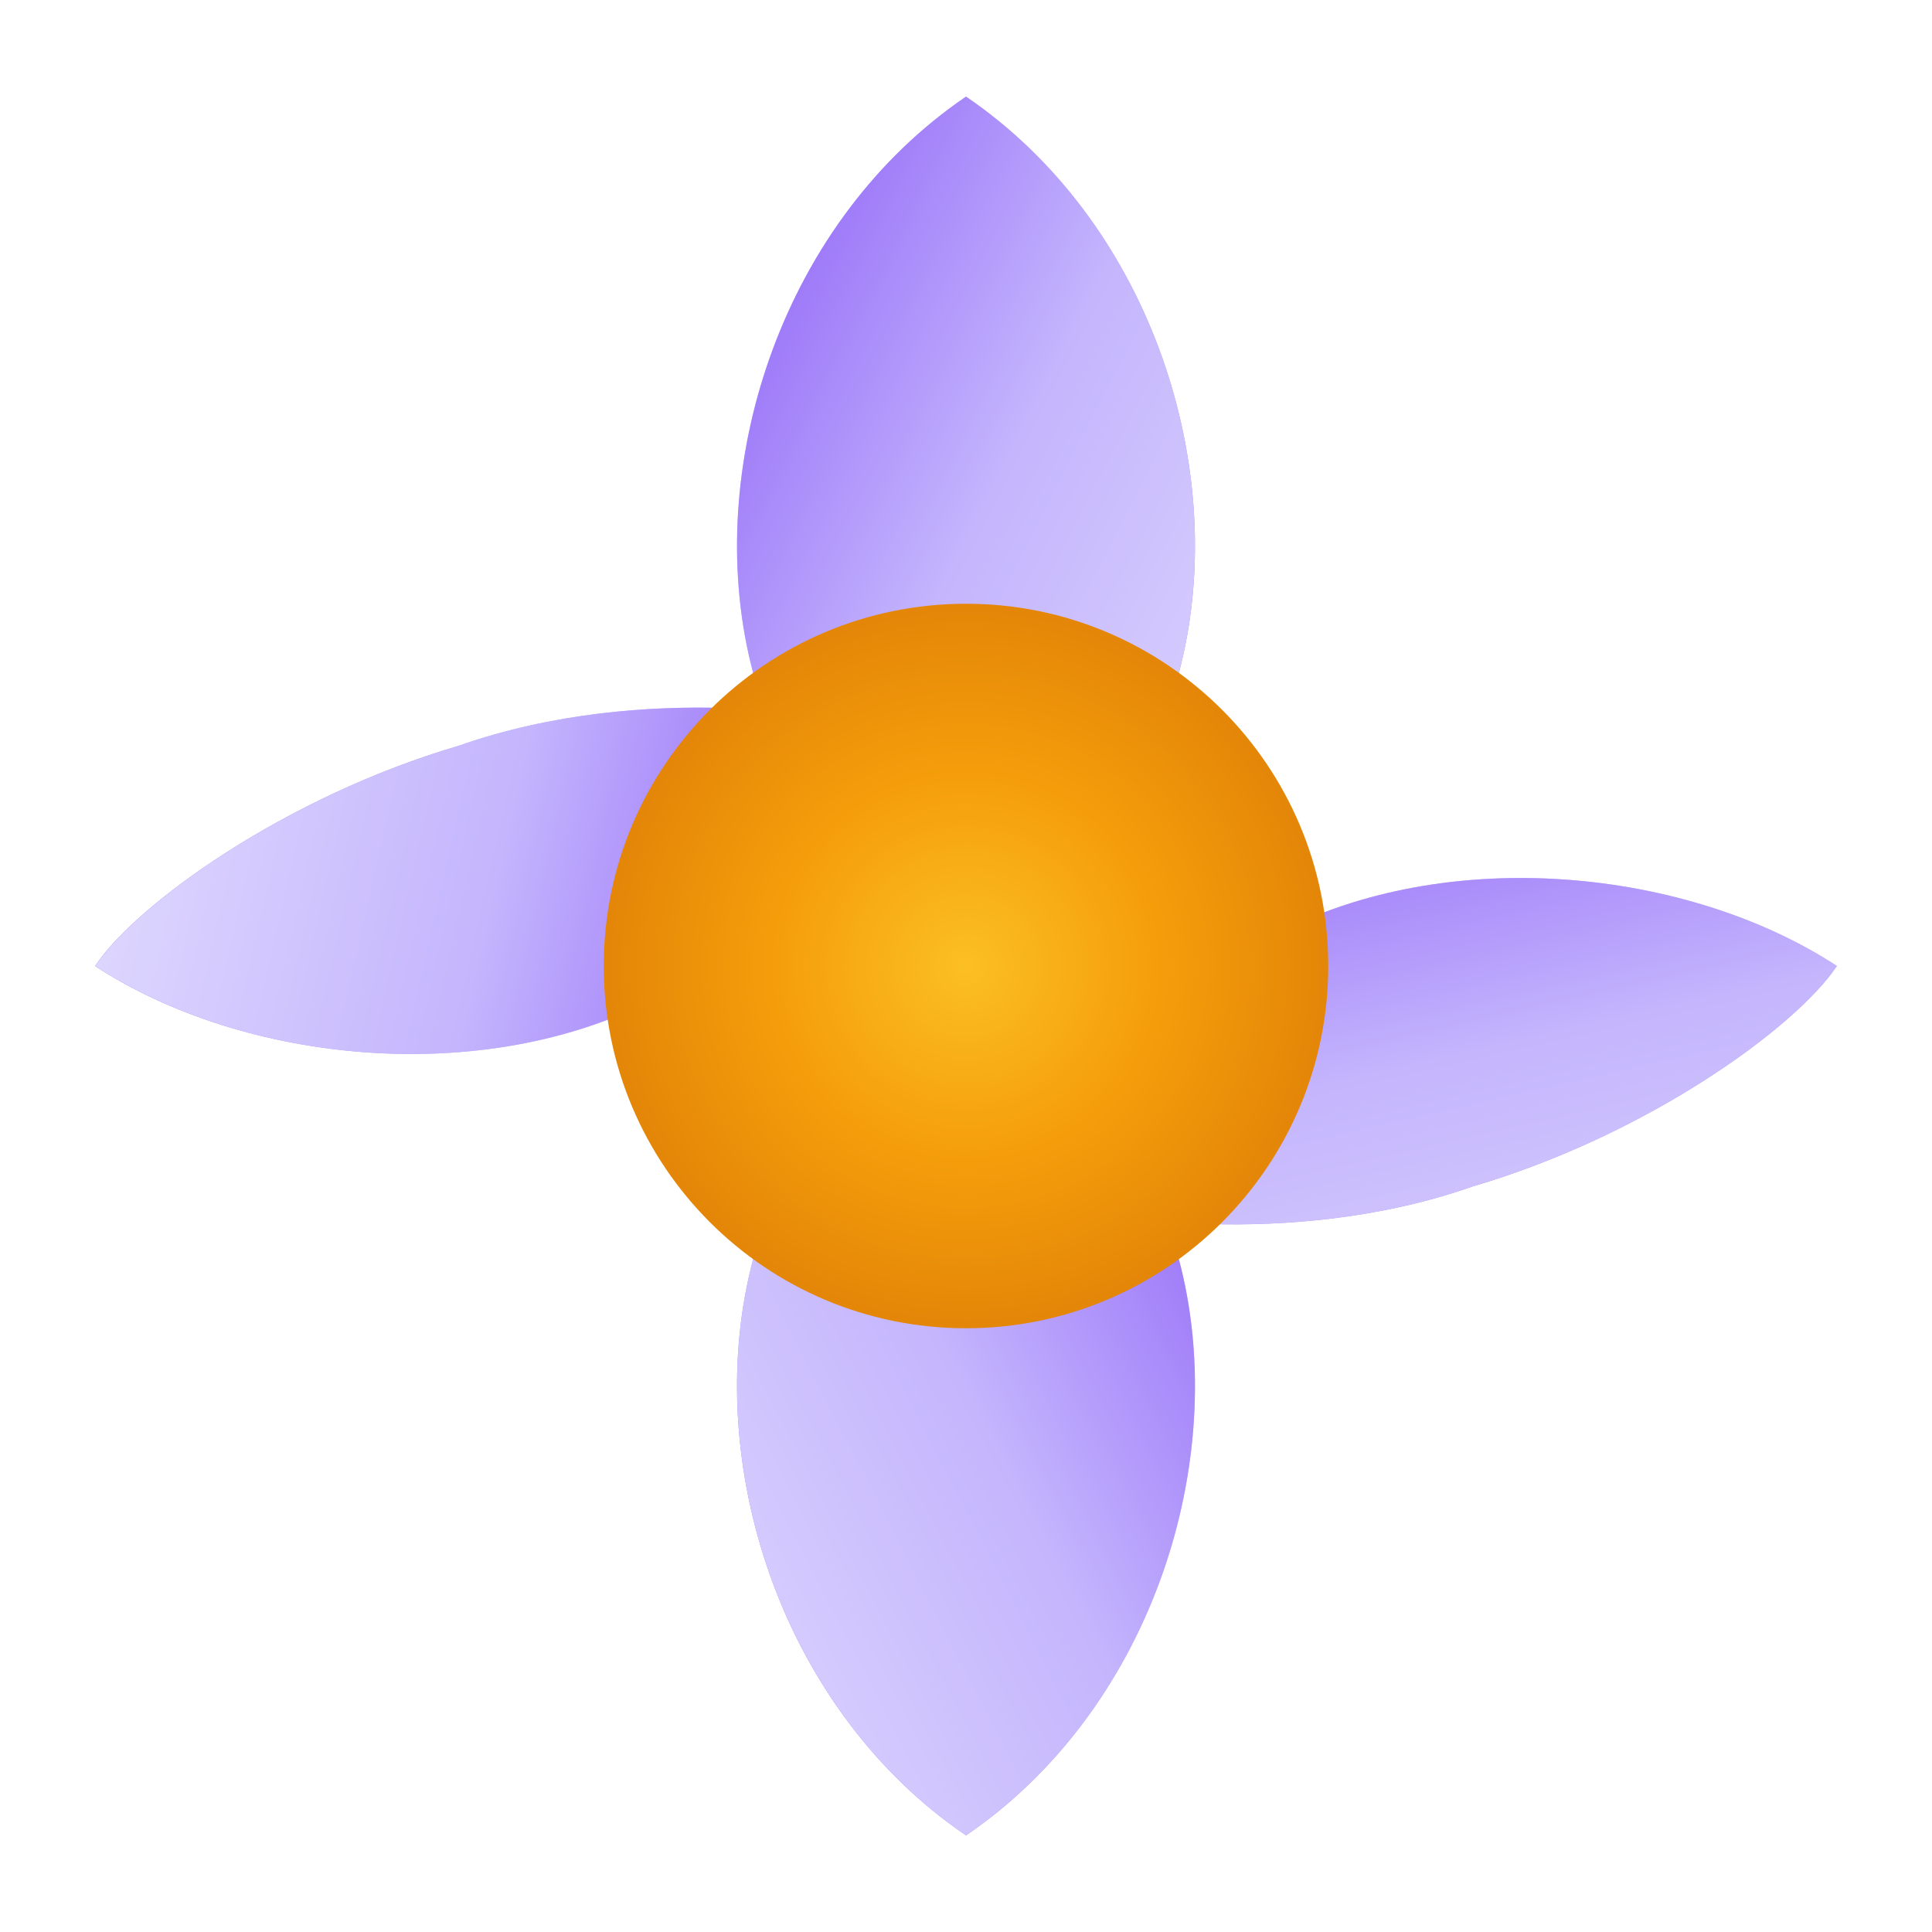
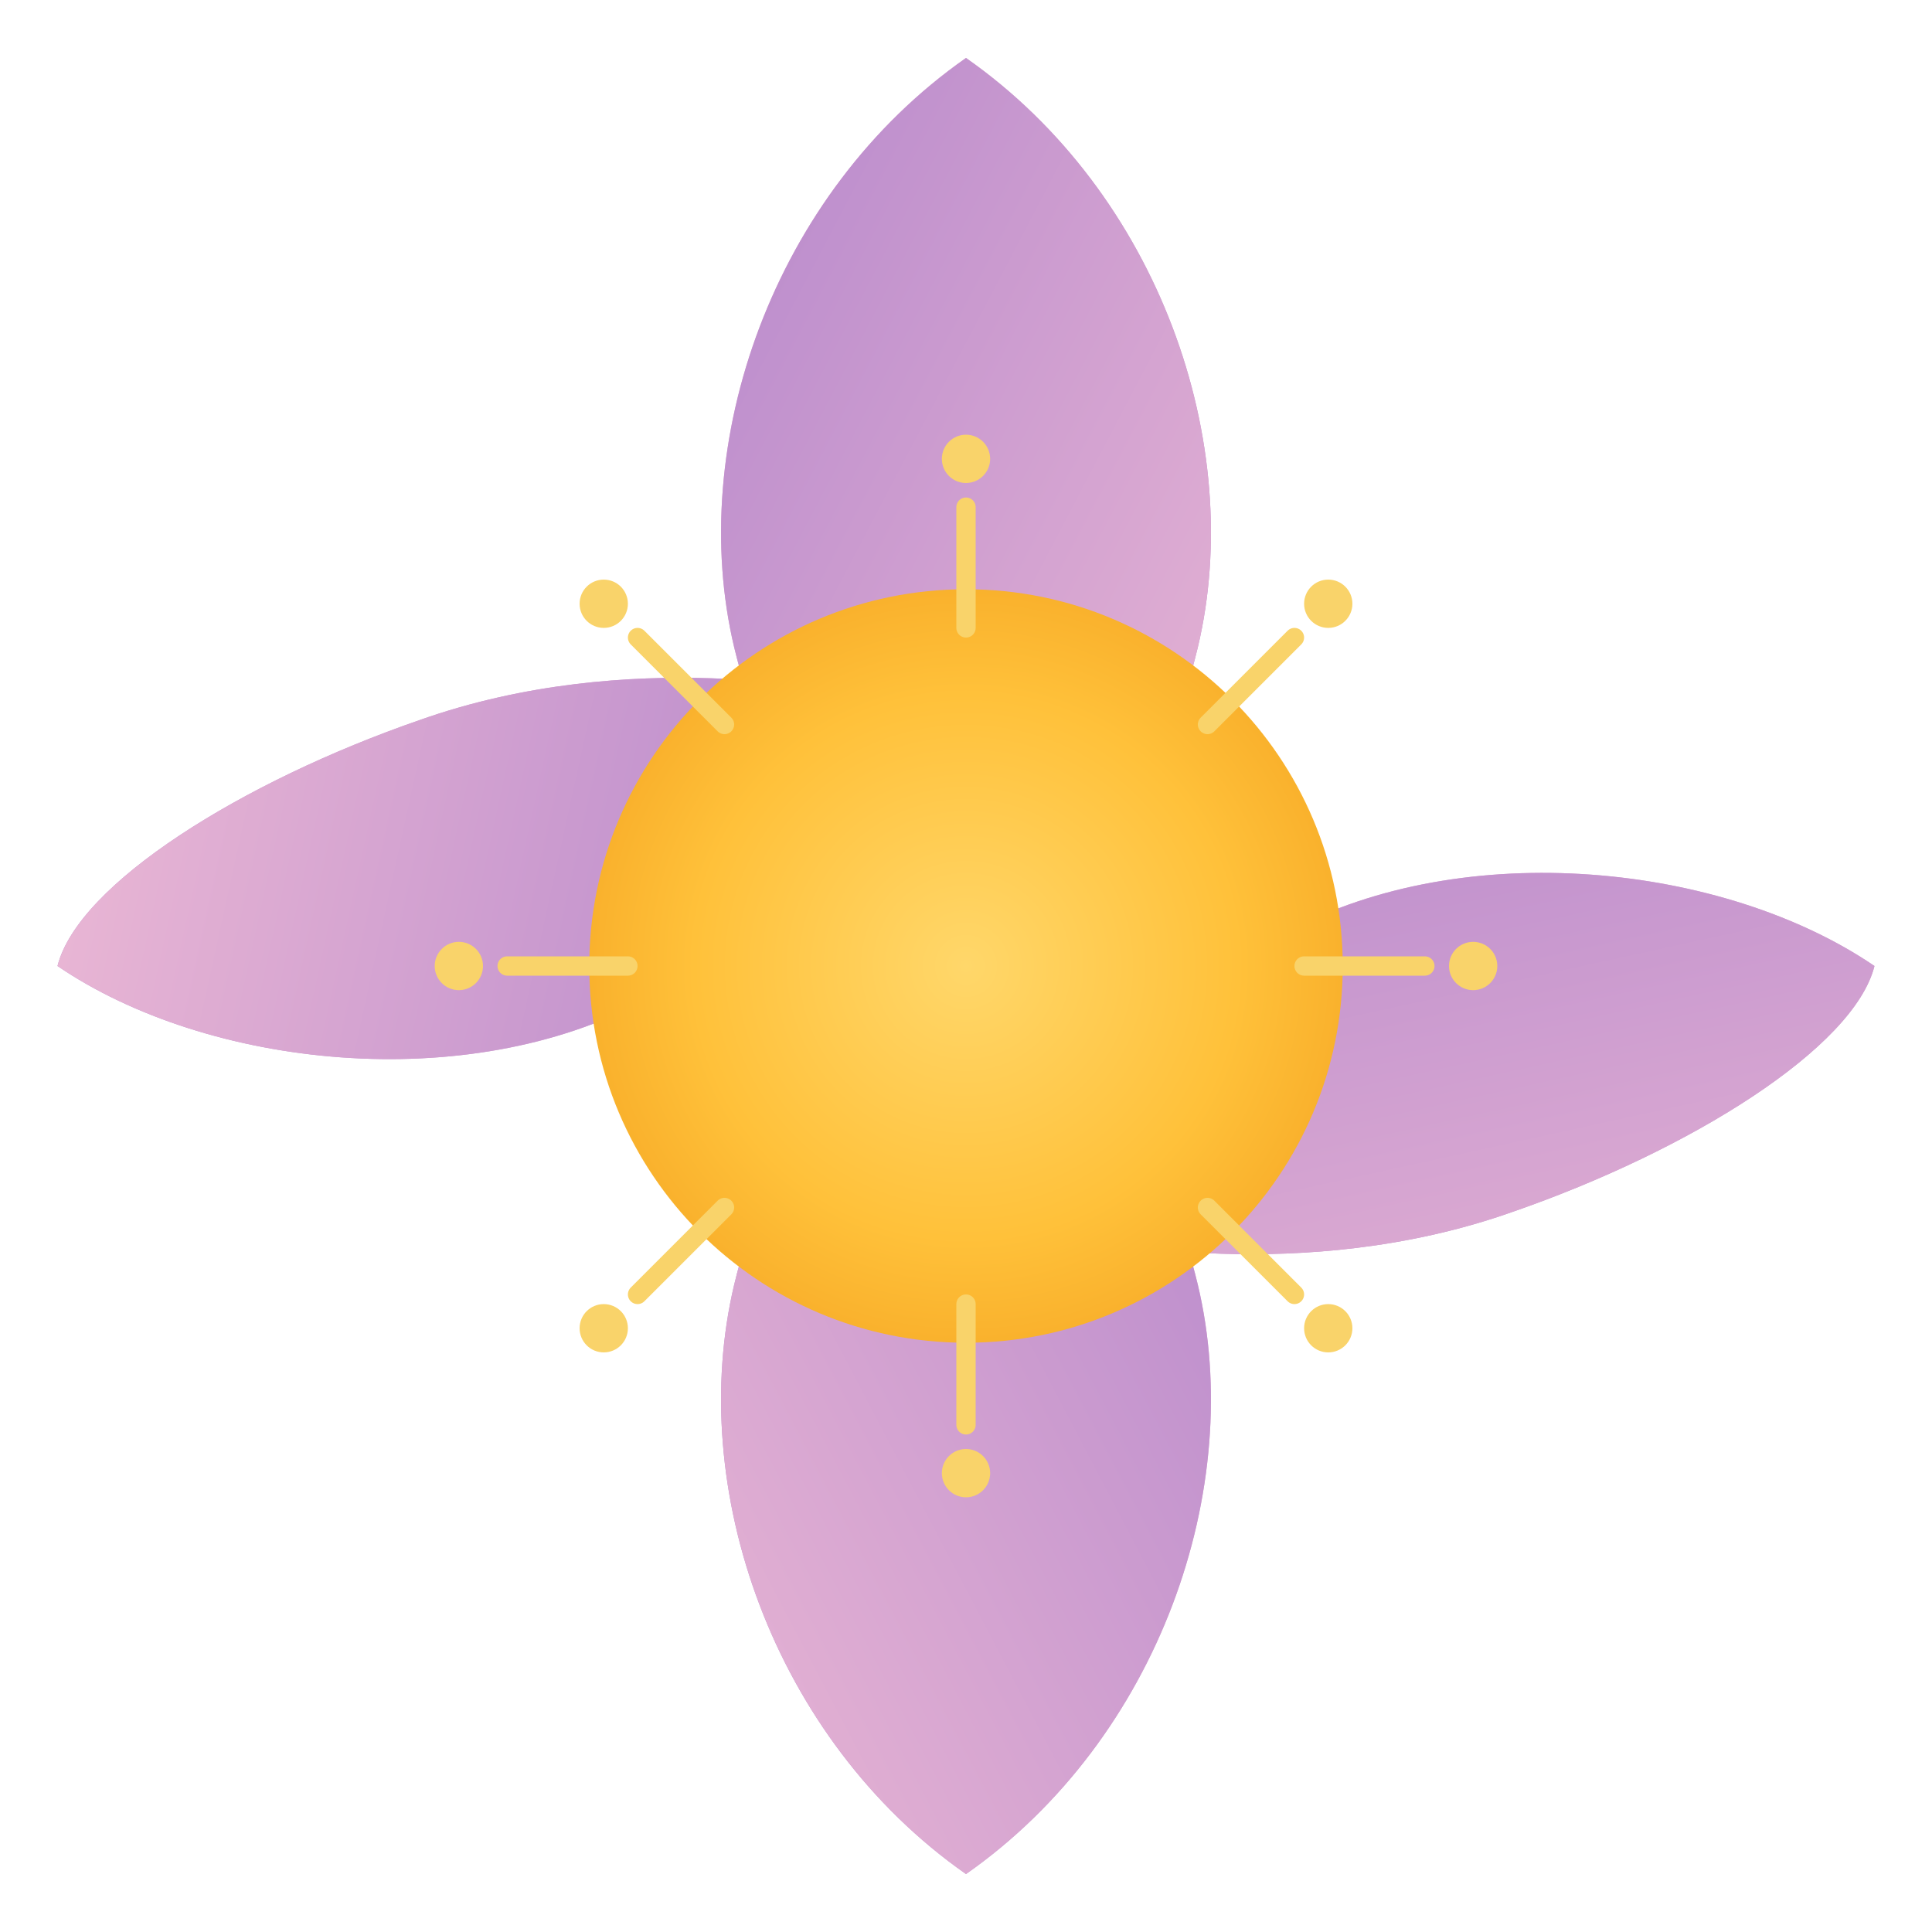
<svg xmlns="http://www.w3.org/2000/svg" width="32" height="32" viewBox="0 0 32 32">
  <defs>
-     <radialGradient id="gold" cx="50%" cy="50%" r="65%">
-       <stop offset="0%" stop-color="#FBBF24" />
-       <stop offset="40%" stop-color="#F59E0B" />
-       <stop offset="100%" stop-color="#D97706" />
+     <radialGradient id="gold" cx="50%" cy="50%" r="60%">
+       <stop offset="0%" stop-color="#FFD76A" />
+       <stop offset="60%" stop-color="#FFC13A" />
+       <stop offset="100%" stop-color="#F5A623" />
    </radialGradient>
-     <linearGradient id="petal" x1="0%" y1="0%" x2="100%" y2="100%">
-       <stop offset="0%" stop-color="#DDD6FE" />
-       <stop offset="50%" stop-color="#C4B5FD" />
-       <stop offset="100%" stop-color="#8B5CF6" />
+     <linearGradient id="petal" x1="0" y1="0" x2="1" y2="1">
+       <stop offset="0" stop-color="#E9B6D4" />
+       <stop offset="1" stop-color="#B688CC" />
    </linearGradient>
  </defs>
-   <g transform="translate(16,16) scale(0.12)">
+   <g transform="translate(16,16) scale(0.08)">
    <g fill="url(#petal)">
-       <path d="M0,-120 C-25,-103 -36,-70 -30,-43 C-23,-12 0,3 0,3 C0,3 23,-12 30,-43 C36,-70 25,-103 0,-120Z" />
-       <path d="M85,-85 C61,-80 35,-59 27,-33 C18,-5 36,12 36,12 C36,12 59,-3 71,-28 C83,-50 87,-75 85,-85Z" transform="rotate(45)" />
-       <path d="M120,0 C103,25 70,36 43,30 C12,23 -3,0 -3,0 C-3,0 12,-23 43,-30 C70,-36 103,-25 120,0Z" transform="rotate(90)" />
-       <path d="M85,85 C80,61 59,35 33,27 C5,18 -12,36 -12,36 C-12,36 3,59 28,71 C50,83 75,87 85,85Z" transform="rotate(135)" />
-       <path d="M0,120 C25,103 36,70 30,43 C23,12 0,-3 0,-3 C0,-3 -23,12 -30,43 C-36,70 -25,103 0,120Z" transform="rotate(180)" />
-       <path d="M-85,85 C-61,80 -35,59 -27,33 C-18,5 -36,-12 -36,-12 C-36,-12 -59,3 -71,28 C-83,50 -87,75 -85,85Z" transform="rotate(225)" />
-       <path d="M-120,0 C-103,-25 -70,-36 -43,-30 C-12,-23 3,0 3,0 C3,0 -12,23 -43,30 C-70,36 -103,25 -120,0Z" transform="rotate(270)" />
-       <path d="M-85,-85 C-80,-61 -59,-35 -33,-27 C-5,-18 12,-36 12,-36 C12,-36 -3,-59 -28,-71 C-50,-83 -75,-87 -85,-85Z" transform="rotate(315)" />
+       <path d="M0,-188 C-40,-160 -58,-108 -48,-66 C-36,-16 0,6 0,6 C0,6 36,-16 48,-66 C58,-108 40,-160 0,-188Z" />
+       <path d="M133,-133 C96,-126 54,-92 42,-52 C28,-6 58,22 58,22 C58,22 96,-2 116,-44 C133,-79 142,-118 133,-133Z" transform="rotate(45)" />
+       <path d="M188,0 C160,40 108,58 66,48 C16,36 -6,0 -6,0 C-6,0 16,-36 66,-48 C108,-58 160,-40 188,0Z" transform="rotate(90)" />
+       <path d="M133,133 C126,96 92,54 52,42 C6,28 -22,58 -22,58 C-22,58 2,96 44,116 C79,133 118,142 133,133Z" transform="rotate(135)" />
+       <path d="M0,188 C40,160 58,108 48,66 C36,16 0,-6 0,-6 C0,-6 -36,16 -48,66 C-58,108 -40,160 0,188Z" transform="rotate(180)" />
+       <path d="M-133,133 C-96,126 -54,92 -42,52 C-28,6 -58,-22 -58,-22 C-58,-22 -96,2 -116,44 C-133,79 -142,118 -133,133Z" transform="rotate(225)" />
+       <path d="M-188,0 C-160,-40 -108,-58 -66,-48 C-16,-36 6,0 6,0 C6,0 -16,36 -66,48 C-108,58 -160,40 -188,0Z" transform="rotate(270)" />
+       <path d="M-133,-133 C-126,-96 -92,-54 -52,-42 C-6,-28 22,-58 22,-58 C22,-58 -2,-96 -44,-116 C-79,-133 -118,-142 -133,-133Z" transform="rotate(315)" />
    </g>
-     <circle r="50" fill="url(#gold)" />
+     <circle r="78" fill="url(#gold)" />
+     <g stroke="#F9D36A" stroke-width="4" stroke-linecap="round" fill="none">
+       <path d="M0,-70 v-25" />
+       <circle cx="0" cy="-105" r="3" fill="#F9D36A" />
+       <path d="M50,-50 l18,-18" />
+       <circle cx="75" cy="-75" r="3" fill="#F9D36A" />
+       <path d="M70,0 h25" />
+       <circle cx="105" cy="0" r="3" fill="#F9D36A" />
+       <path d="M50,50 l18,18" />
+       <circle cx="75" cy="75" r="3" fill="#F9D36A" />
+       <path d="M0,70 v25" />
+       <circle cx="0" cy="105" r="3" fill="#F9D36A" />
+       <path d="M-50,50 l-18,18" />
+       <circle cx="-75" cy="75" r="3" fill="#F9D36A" />
+       <path d="M-70,0 h-25" />
+       <circle cx="-105" cy="0" r="3" fill="#F9D36A" />
+       <path d="M-50,-50 l-18,-18" />
+       <circle cx="-75" cy="-75" r="3" fill="#F9D36A" />
+     </g>
  </g>
</svg>
